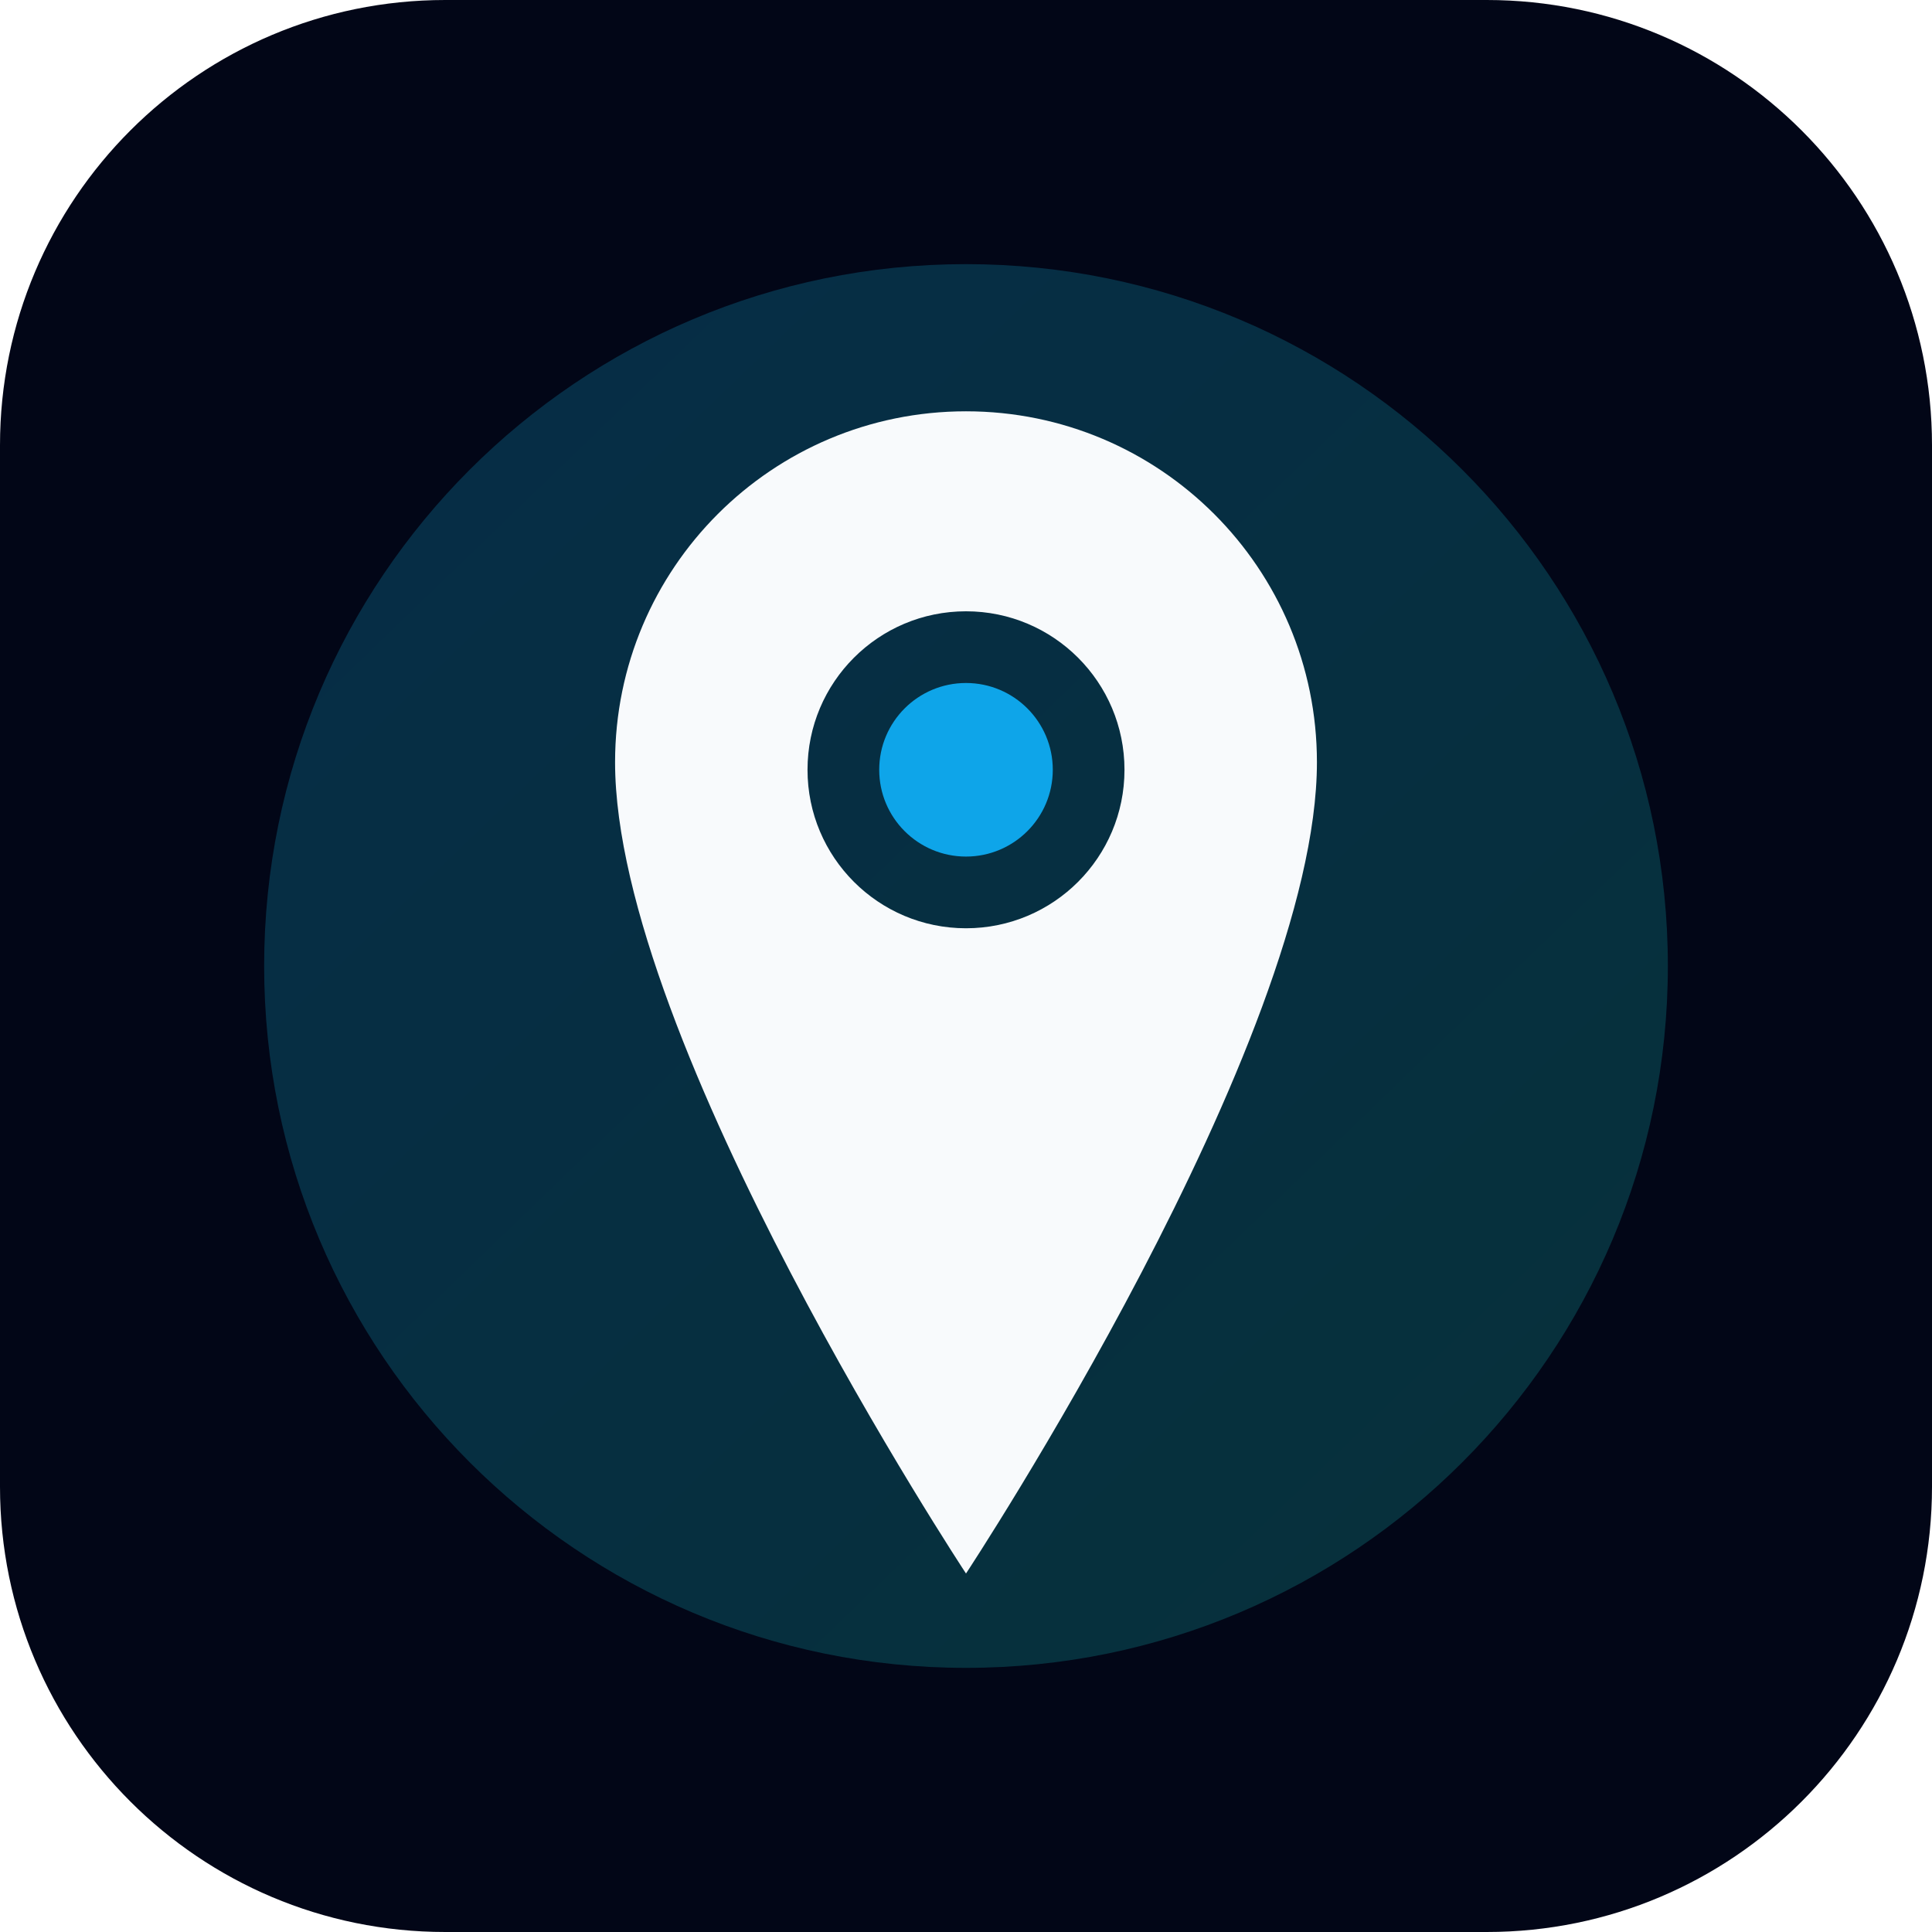
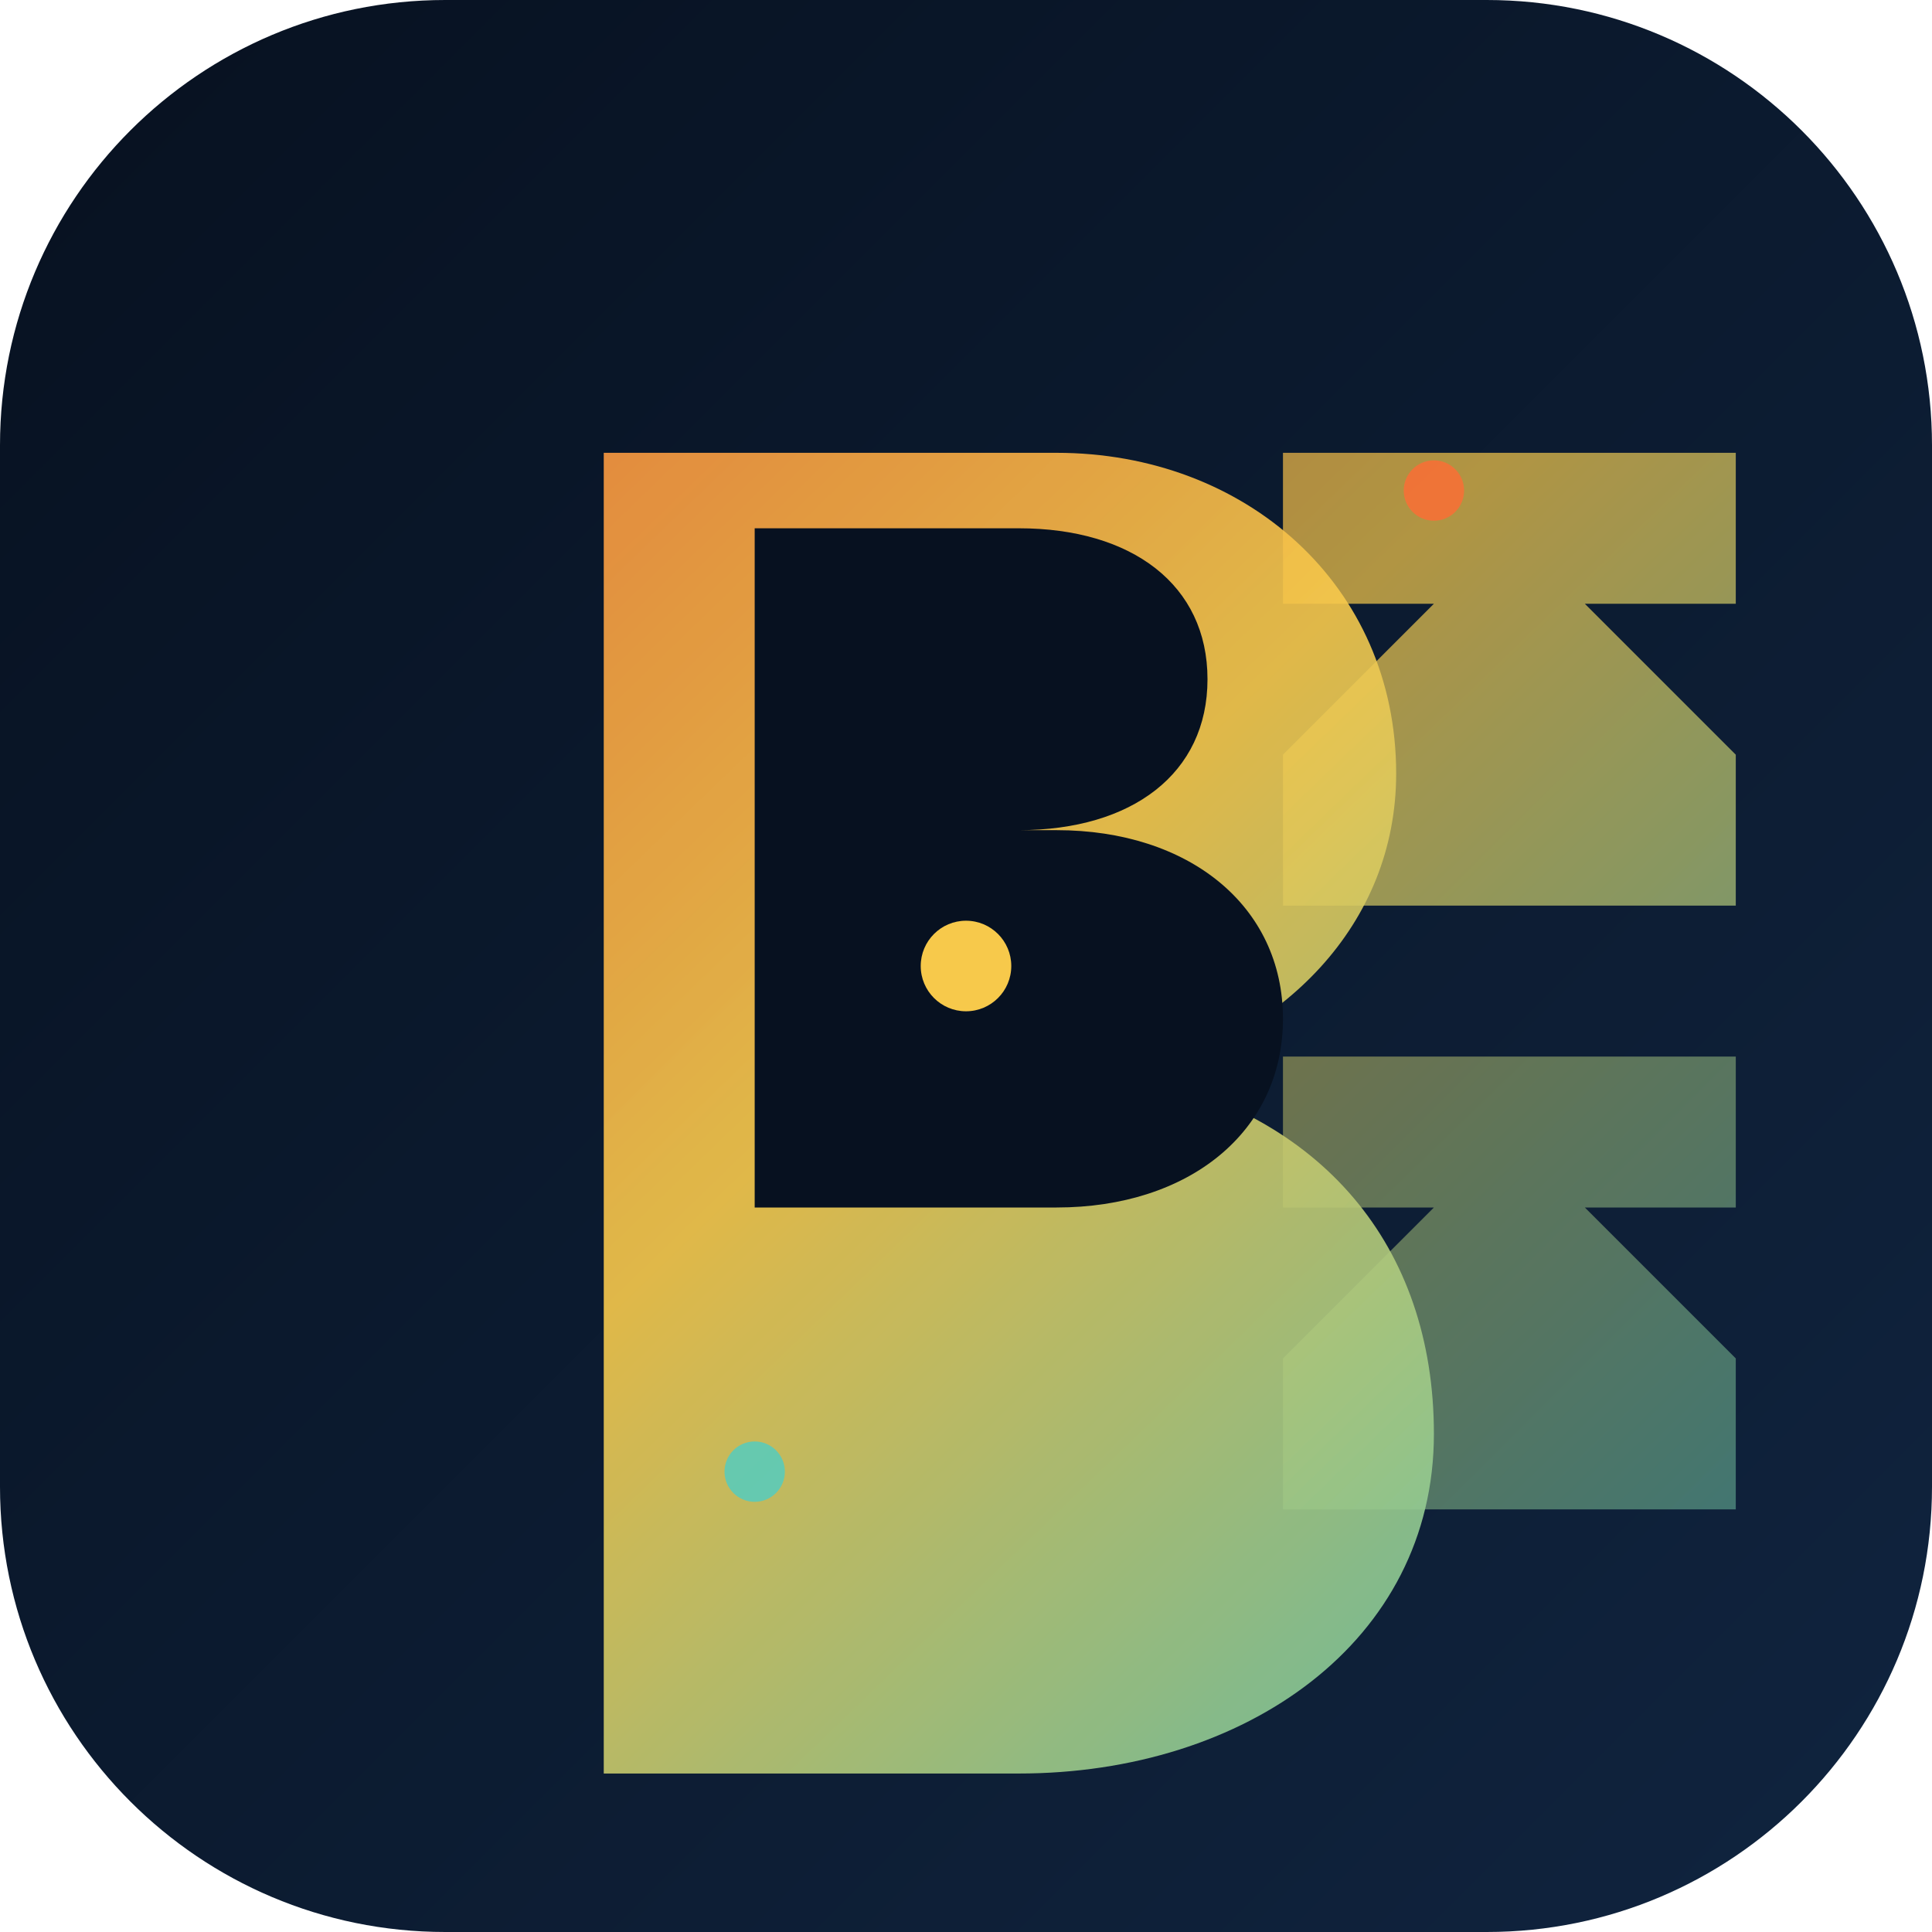
<svg xmlns="http://www.w3.org/2000/svg" width="512" height="512" viewBox="0 0 512 512" fill="none">
  <defs>
-     <linearGradient id="g2" x1="32" y1="24" x2="480" y2="488" gradientUnits="userSpaceOnUse">
-       <stop stop-color="#0EA5E9" />
-       <stop offset="1" stop-color="#14B8A6" />
+     <linearGradient id="billixa-grad" x1="32" y1="24" x2="480" y2="488" gradientUnits="userSpaceOnUse">
+       <stop stop-color="#FF6B35" />
+       <stop offset="0.5" stop-color="#F7C94B" />
+       <stop offset="1" stop-color="#4ECDC4" />
+     </linearGradient>
+     <linearGradient id="bg-grad" x1="0" y1="0" x2="512" y2="512" gradientUnits="userSpaceOnUse">
+       <stop stop-color="#071120" />
+       <stop offset="1" stop-color="#10243F" />
    </linearGradient>
  </defs>
-   <rect width="512" height="512" rx="118" fill="#020617" />
-   <circle cx="256" cy="256" r="186" fill="url(#g2)" opacity="0.24" />
-   <path d="M256 109C204.6 109 163 150.6 163 202C163 276 256 417 256 417C256 417 349 276 349 202C349 150.6 307.4 109 256 109ZM256 246C232.8 246 214 227.2 214 204C214 180.8 232.8 162 256 162C279.2 162 298 180.8 298 204C298 227.2 279.2 246 256 246Z" fill="#F8FAFC" />
-   <circle cx="256" cy="204" r="23" fill="#0EA5E9" />
+   <rect width="512" height="512" rx="118" fill="url(#bg-grad)" />
+   <path d="M160 120H280C330 120 370 155 370 205C370 245 340 275 300 285C350 295 380 330 380 380C380 435 330 470 270 470H160V120Z" fill="url(#billixa-grad)" opacity="0.9" />
+   <path d="M200 160V220H270C300 220 320 205 320 180C320 155 300 140 270 140H200V160ZM200 260V320H280C315 320 340 300 340 270C340 240 315 220 280 220H200V260Z" fill="#071120" />
+   <path d="M340 120L400 120L460 120L460 160L420 160L460 200L460 240L400 240L340 240L340 200L380 160L340 160L340 120Z" fill="url(#billixa-grad)" opacity="0.7" />
+   <path d="M340 280L400 280L460 280L460 320L420 320L460 360L460 400L400 400L340 400L340 360L380 320L340 320L340 280Z" fill="url(#billixa-grad)" opacity="0.5" />
+   <circle cx="256" cy="256" r="12" fill="#F7C94B" />
+   <circle cx="200" cy="390" r="8" fill="#4ECDC4" opacity="0.8" />
+   <circle cx="380" cy="130" r="8" fill="#FF6B35" opacity="0.8" />
</svg>
